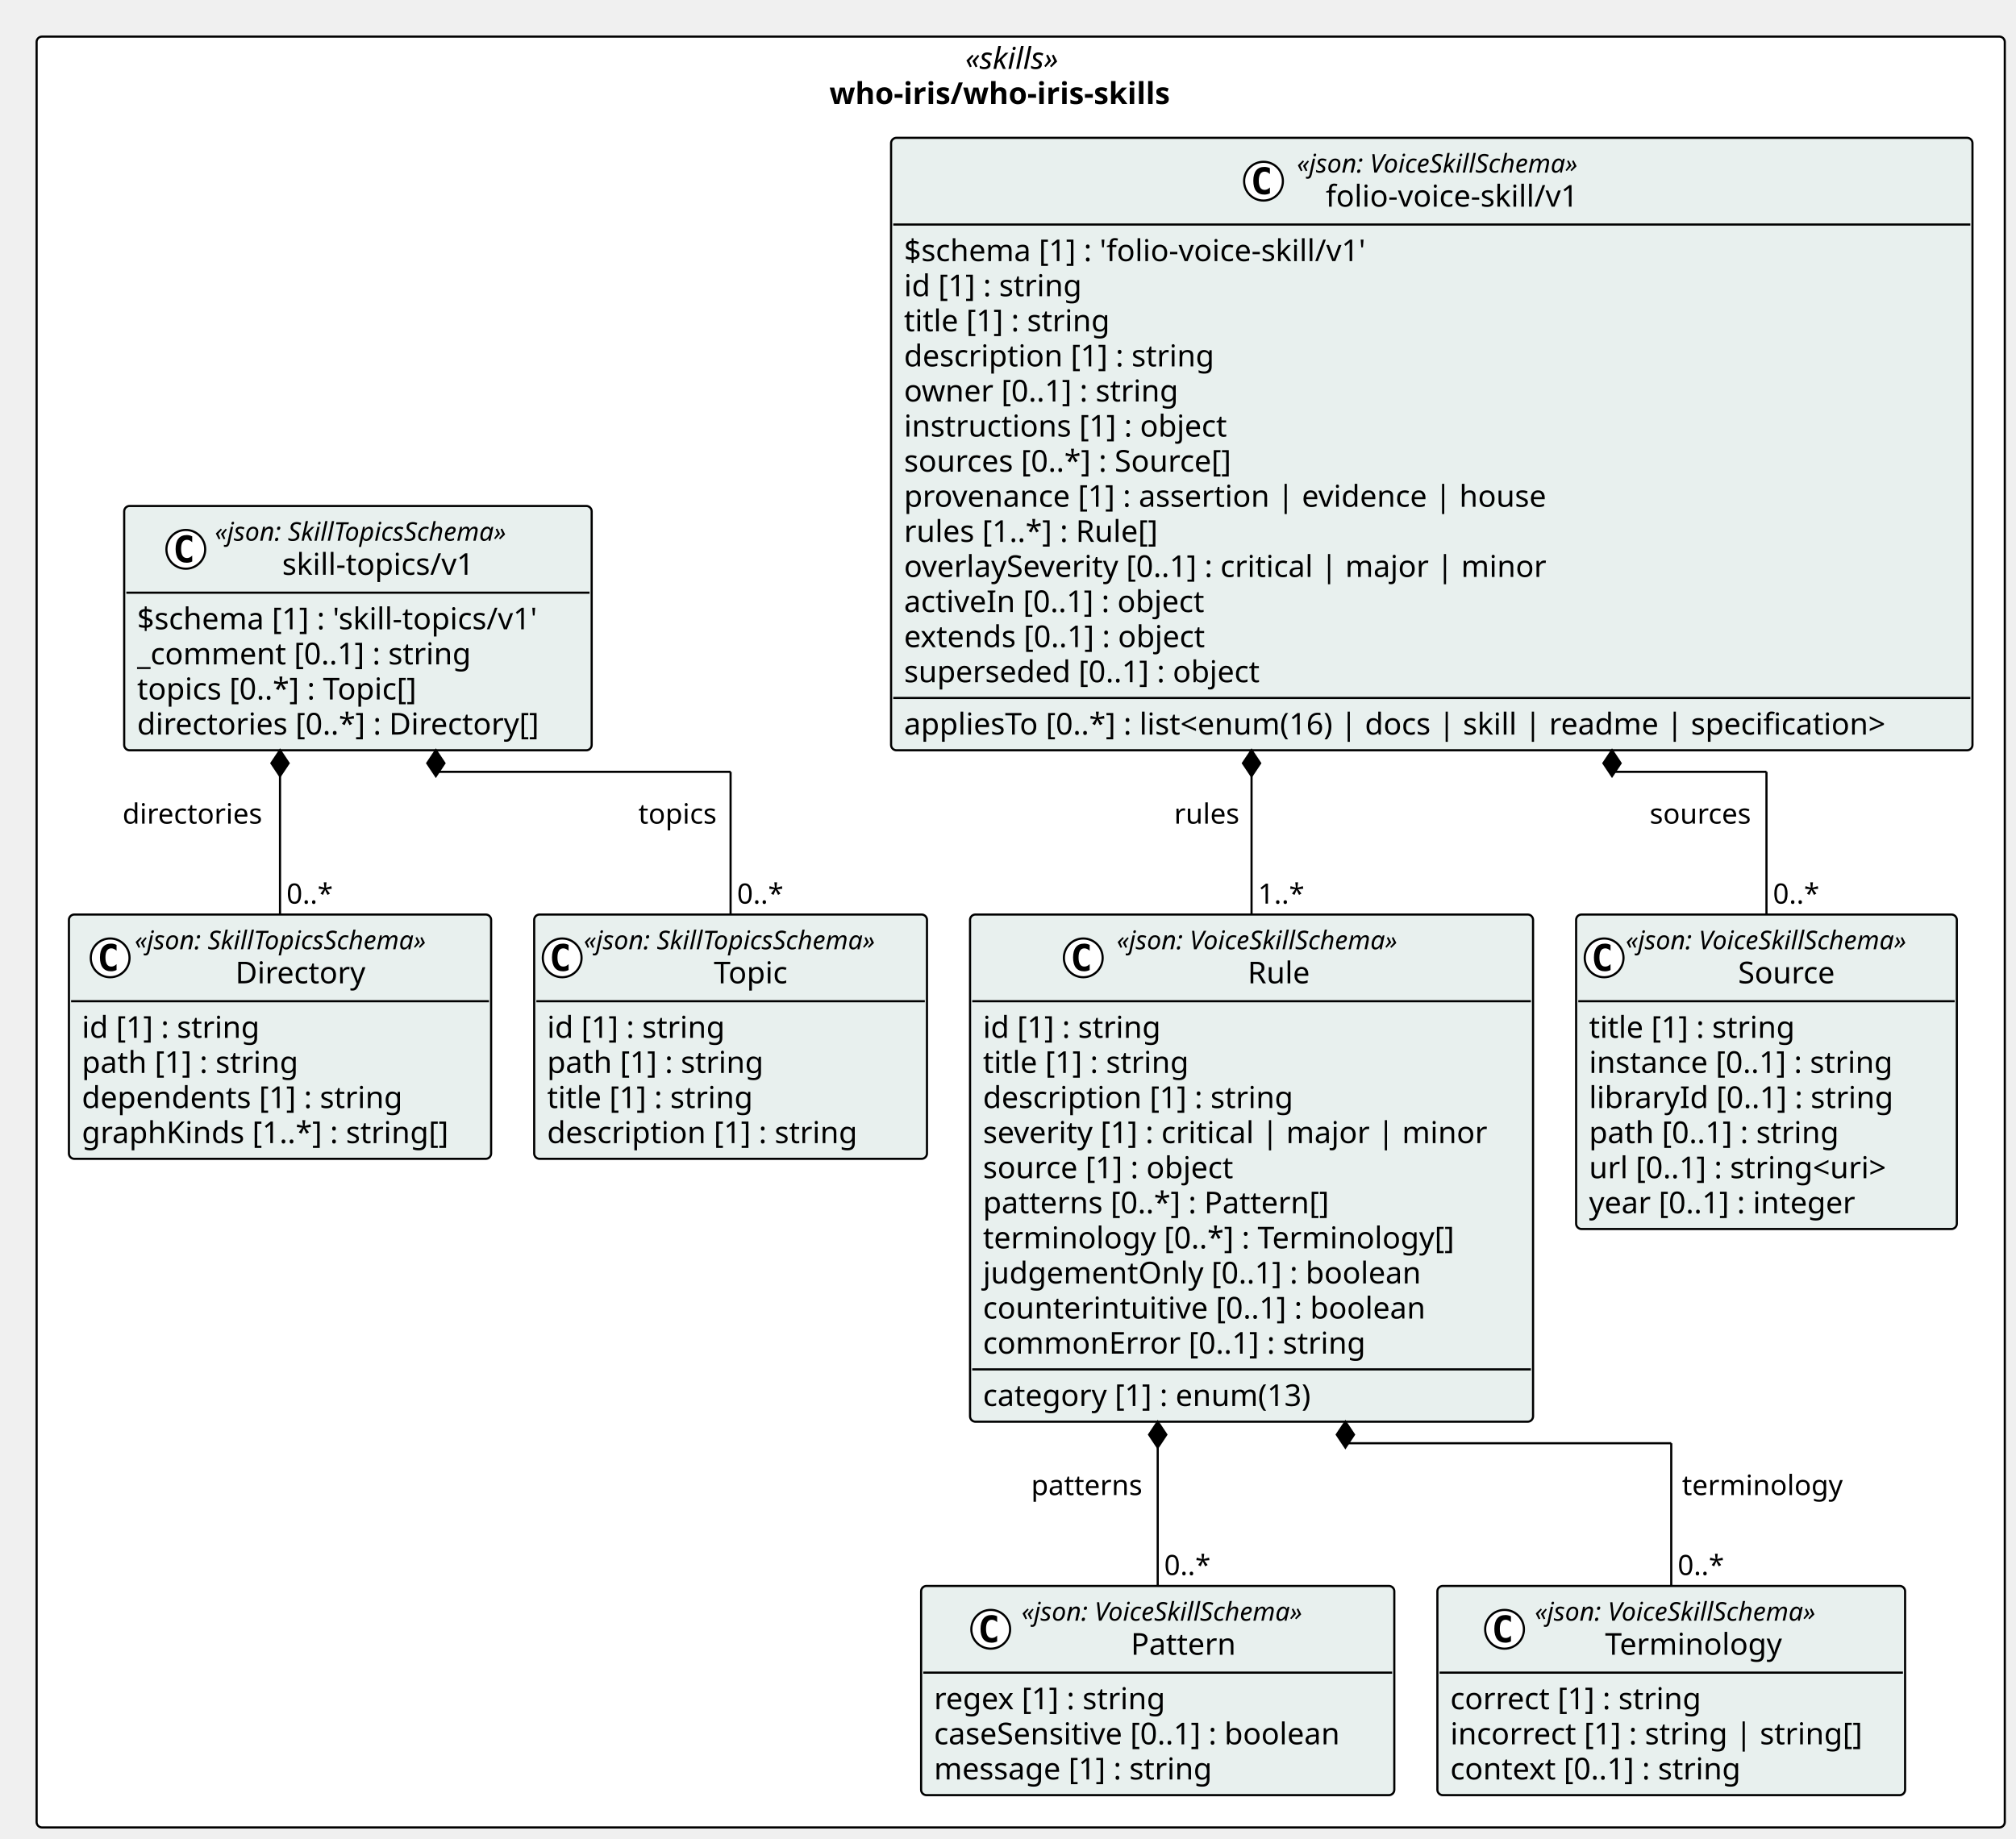
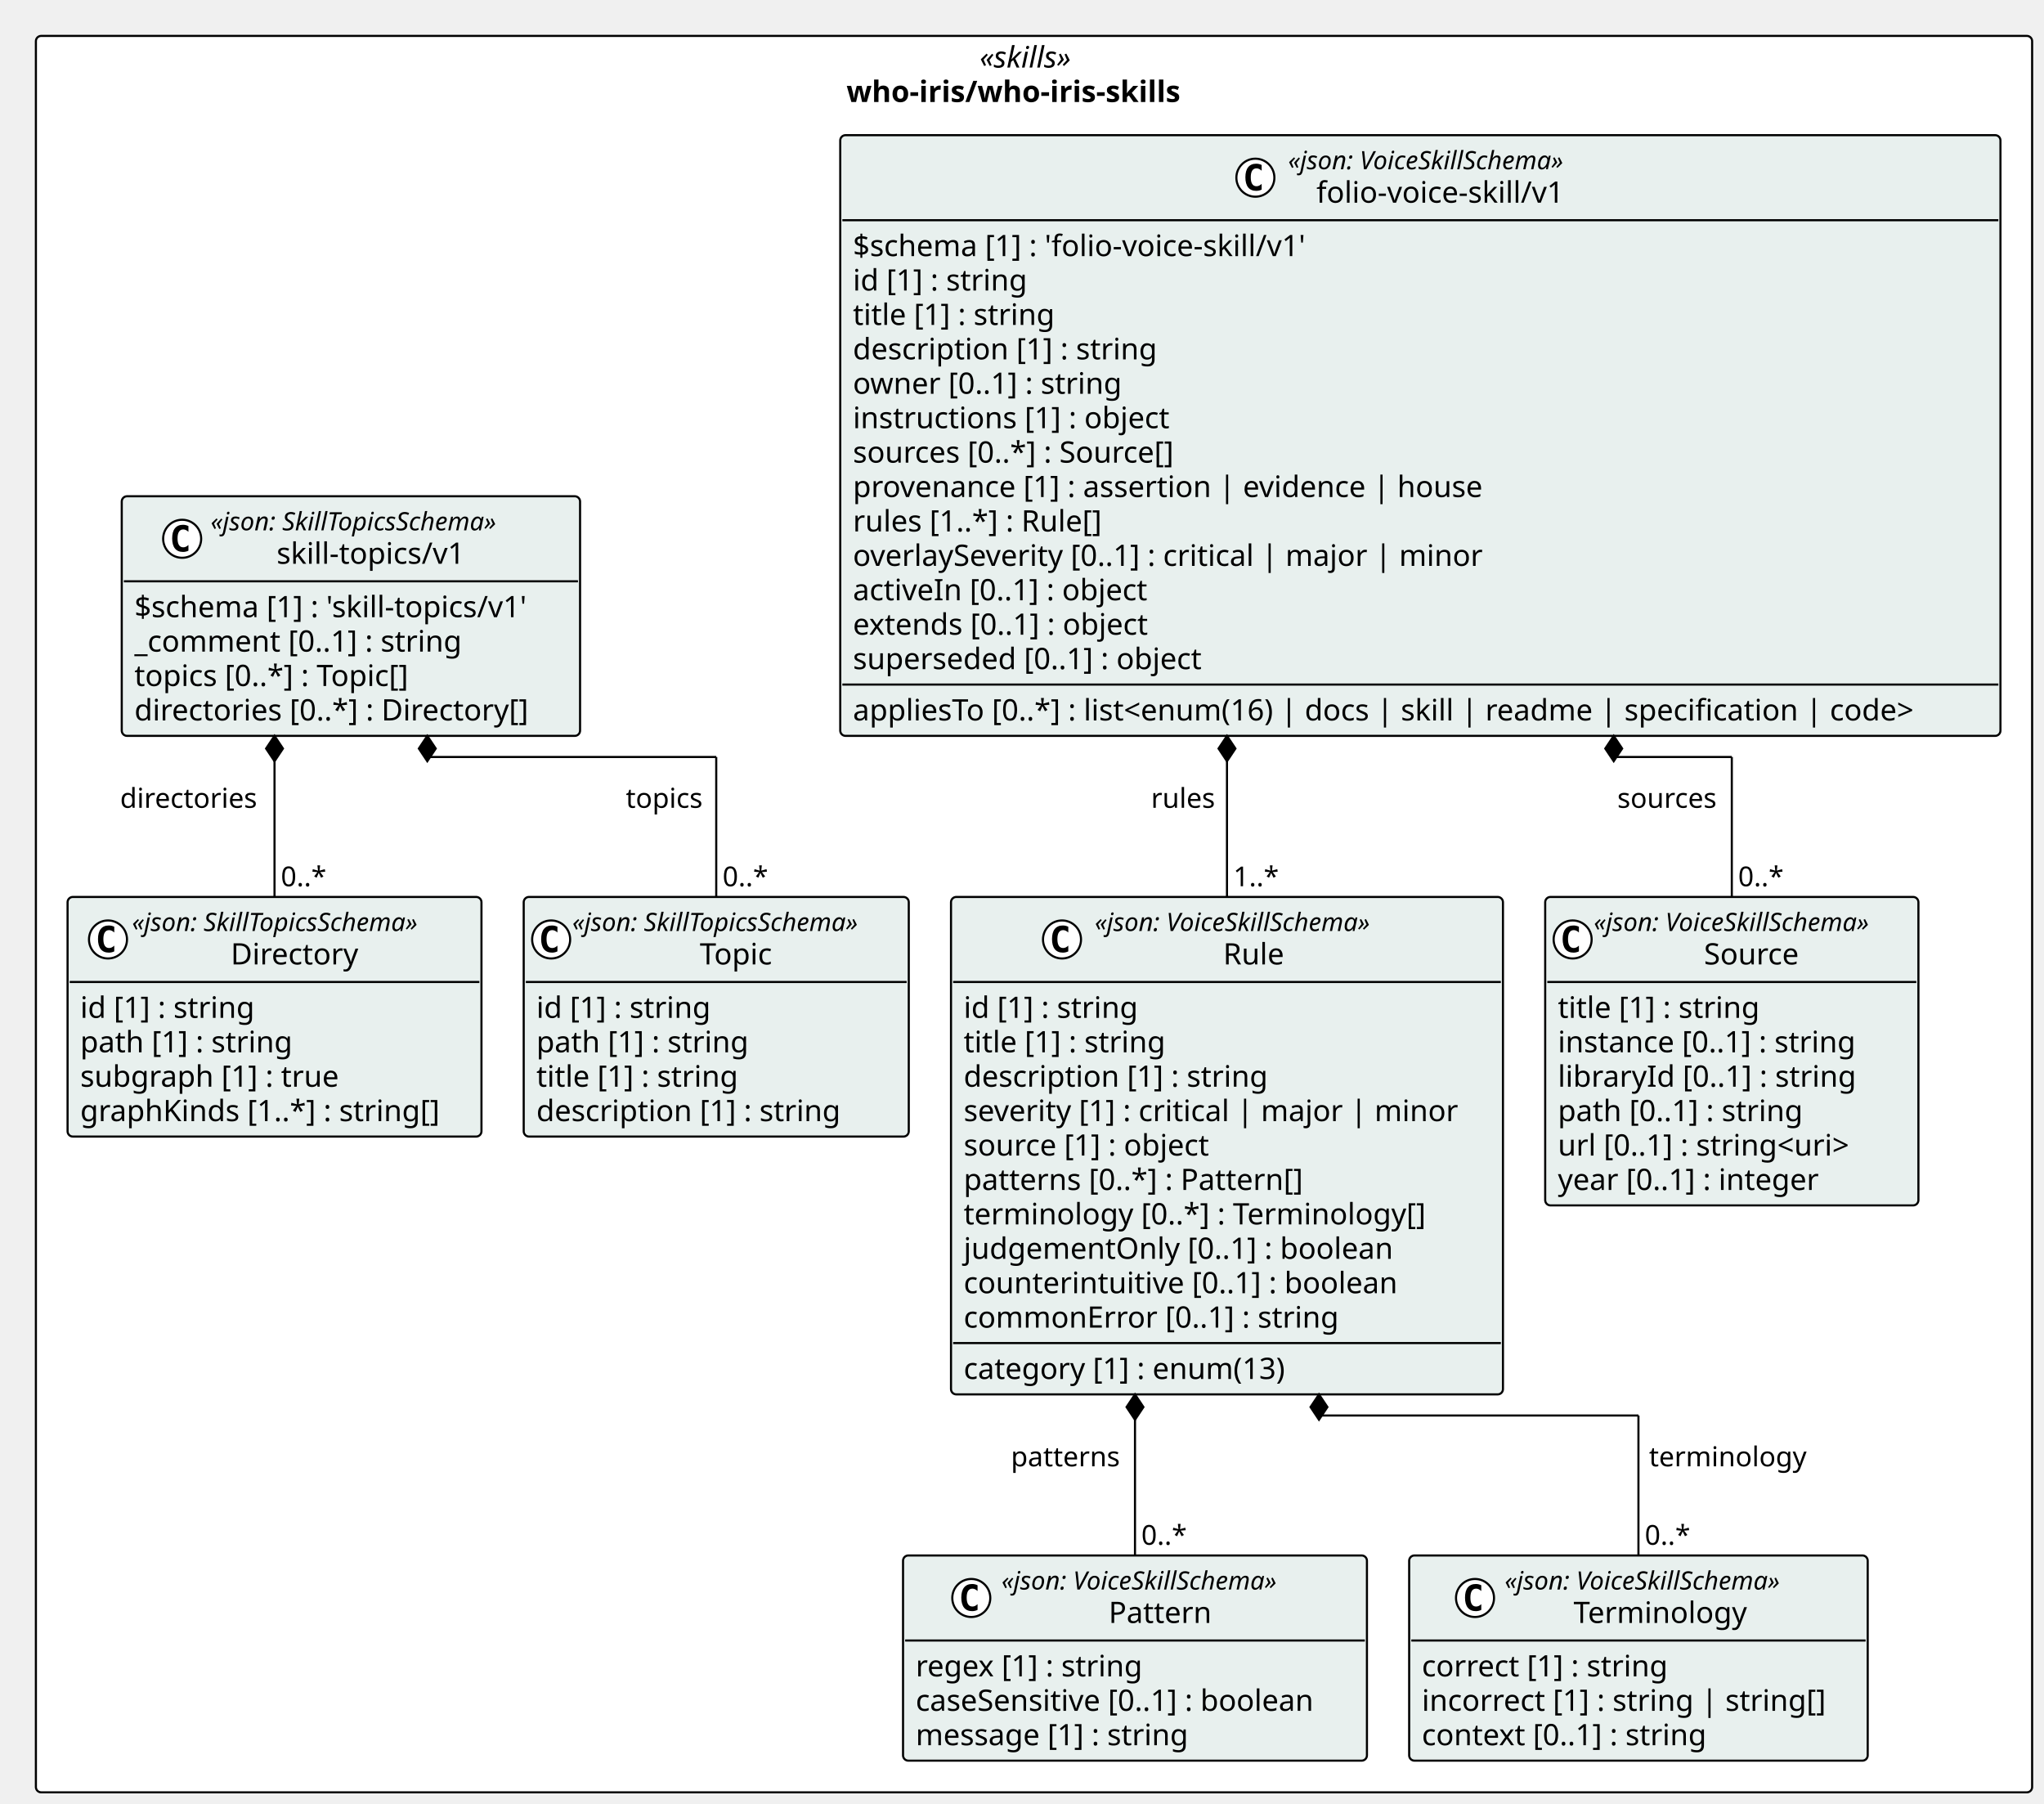
- <svg xmlns="http://www.w3.org/2000/svg" contentStyleType="text/css" height="854px" preserveAspectRatio="none" style="width:936px;height:854px;background:#FFFFFF;" version="1.1" viewBox="0 0 936 854" width="936px" zoomAndPan="magnify">
+ <svg xmlns="http://www.w3.org/2000/svg" contentStyleType="text/css" height="854px" preserveAspectRatio="none" style="width:968px;height:854px;background:#FFFFFF;" version="1.1" viewBox="0 0 968 854" width="968px" zoomAndPan="magnify">
  <defs />
  <g>
-     <rect fill="#FFFFFF" height="831.641" rx="2.5" ry="2.5" style="stroke:#000000;stroke-width:1.0;" width="913.793" x="17" y="17" />
-     <text fill="#000000" font-family="Verdana" font-size="14" font-style="italic" lengthAdjust="spacing" textLength="51.495" x="448.149" y="31.995">«skills»</text>
-     <text fill="#000000" font-family="Verdana" font-size="14" font-weight="bold" lengthAdjust="spacing" textLength="177.625" x="385.084" y="48.292">who-iris/who-iris-skills</text>
+     <rect fill="#FFFFFF" height="831.641" rx="2.5" ry="2.5" style="stroke:#000000;stroke-width:1.0;" width="945.379" x="17" y="17" />
+     <text fill="#000000" font-family="Verdana" font-size="14" font-style="italic" lengthAdjust="spacing" textLength="51.495" x="463.942" y="31.995">«skills»</text>
+     <text fill="#000000" font-family="Verdana" font-size="14" font-weight="bold" lengthAdjust="spacing" textLength="177.625" x="400.877" y="48.292">who-iris/who-iris-skills</text>
    <g id="elem_who_iris_who_iris_skills_folio_voice_skill_v1_Source">
      <rect codeLine="11" fill="#E8F0EE" height="146.047" id="who_iris_who_iris_skills_folio_voice_skill_v1_Source" rx="2.5" ry="2.5" style="stroke:#000000;stroke-width:1.0;" width="176.754" x="731.773" y="424.688" />
      <ellipse cx="744.773" cy="444.82" fill="#FFFFFF" rx="9" ry="9" style="stroke:#000000;stroke-width:1.0;" />
      <path d="M747.742,450.461 Q747.164,450.758 746.523,450.898 Q745.883,451.055 745.18,451.055 Q742.68,451.055 741.352,449.414 Q740.039,447.758 740.039,444.633 Q740.039,441.508 741.352,439.852 Q742.68,438.195 745.18,438.195 Q745.883,438.195 746.523,438.352 Q747.18,438.508 747.742,438.805 L747.742,441.523 Q747.117,440.945 746.523,440.68 Q745.93,440.398 745.305,440.398 Q743.961,440.398 743.273,441.477 Q742.586,442.539 742.586,444.633 Q742.586,446.727 743.273,447.805 Q743.961,448.867 745.305,448.867 Q745.93,448.867 746.523,448.602 Q747.117,448.32 747.742,447.742 L747.742,450.461 Z " fill="#000000" />
      <text fill="#000000" font-family="Verdana" font-size="12" font-style="italic" lengthAdjust="spacing" textLength="152.754" x="754.773" y="440.826">«json: VoiceSkillSchema»</text>
      <text fill="#000000" font-family="Verdana" font-size="14" lengthAdjust="spacing" textLength="48.392" x="806.955" y="456.651">Source</text>
      <line style="stroke:#000000;stroke-width:1.0;" x1="732.773" x2="907.527" y1="464.953" y2="464.953" />
      <text fill="#000000" font-family="Verdana" font-size="14" lengthAdjust="spacing" textLength="105.458" x="737.773" y="481.948">title [1] : string</text>
      <text fill="#000000" font-family="Verdana" font-size="14" lengthAdjust="spacing" textLength="155.203" x="737.773" y="498.245">instance [0..1] : string</text>
      <text fill="#000000" font-family="Verdana" font-size="14" lengthAdjust="spacing" textLength="153.952" x="737.773" y="514.542">libraryId [0..1] : string</text>
      <text fill="#000000" font-family="Verdana" font-size="14" lengthAdjust="spacing" textLength="127.723" x="737.773" y="530.839">path [0..1] : string</text>
      <text fill="#000000" font-family="Verdana" font-size="14" lengthAdjust="spacing" textLength="156.393" x="737.773" y="547.136">url [0..1] : string&lt;uri&gt;</text>
      <text fill="#000000" font-family="Verdana" font-size="14" lengthAdjust="spacing" textLength="137.06" x="737.773" y="563.433">year [0..1] : integer</text>
    </g>
    <g id="elem_who_iris_who_iris_skills_folio_voice_skill_v1_Pattern">
      <rect codeLine="19" fill="#E8F0EE" height="97.156" id="who_iris_who_iris_skills_folio_voice_skill_v1_Pattern" rx="2.5" ry="2.5" style="stroke:#000000;stroke-width:1.0;" width="219.696" x="427.662" y="736.484" />
      <ellipse cx="459.986" cy="756.617" fill="#FFFFFF" rx="9" ry="9" style="stroke:#000000;stroke-width:1.0;" />
      <path d="M462.954,762.258 Q462.376,762.555 461.736,762.695 Q461.095,762.852 460.392,762.852 Q457.892,762.852 456.564,761.211 Q455.251,759.555 455.251,756.43 Q455.251,753.305 456.564,751.648 Q457.892,749.992 460.392,749.992 Q461.095,749.992 461.736,750.148 Q462.392,750.305 462.954,750.602 L462.954,753.32 Q462.329,752.742 461.736,752.477 Q461.142,752.195 460.517,752.195 Q459.173,752.195 458.486,753.273 Q457.798,754.336 457.798,756.43 Q457.798,758.523 458.486,759.602 Q459.173,760.664 460.517,760.664 Q461.142,760.664 461.736,760.398 Q462.329,760.117 462.954,759.539 L462.954,762.258 Z " fill="#000000" />
      <text fill="#000000" font-family="Verdana" font-size="12" font-style="italic" lengthAdjust="spacing" textLength="152.754" x="474.28" y="752.623">«json: VoiceSkillSchema»</text>
      <text fill="#000000" font-family="Verdana" font-size="14" lengthAdjust="spacing" textLength="51.242" x="525.036" y="768.448">Pattern</text>
      <line style="stroke:#000000;stroke-width:1.0;" x1="428.662" x2="646.358" y1="776.75" y2="776.75" />
      <text fill="#000000" font-family="Verdana" font-size="14" lengthAdjust="spacing" textLength="118.241" x="433.662" y="793.745">regex [1] : string</text>
      <text fill="#000000" font-family="Verdana" font-size="14" lengthAdjust="spacing" textLength="207.696" x="433.662" y="810.042">caseSensitive [0..1] : boolean</text>
      <text fill="#000000" font-family="Verdana" font-size="14" lengthAdjust="spacing" textLength="141.005" x="433.662" y="826.339">message [1] : string</text>
    </g>
    <g id="elem_who_iris_who_iris_skills_folio_voice_skill_v1_Terminology">
      <rect codeLine="24" fill="#E8F0EE" height="97.156" id="who_iris_who_iris_skills_folio_voice_skill_v1_Terminology" rx="2.5" ry="2.5" style="stroke:#000000;stroke-width:1.0;" width="217.153" x="667.358" y="736.484" />
      <ellipse cx="698.538" cy="756.617" fill="#FFFFFF" rx="9" ry="9" style="stroke:#000000;stroke-width:1.0;" />
      <path d="M701.506,762.258 Q700.928,762.555 700.288,762.695 Q699.647,762.852 698.944,762.852 Q696.444,762.852 695.116,761.211 Q693.803,759.555 693.803,756.43 Q693.803,753.305 695.116,751.648 Q696.444,749.992 698.944,749.992 Q699.647,749.992 700.288,750.148 Q700.944,750.305 701.506,750.602 L701.506,753.32 Q700.881,752.742 700.288,752.477 Q699.694,752.195 699.069,752.195 Q697.725,752.195 697.038,753.273 Q696.35,754.336 696.35,756.43 Q696.35,758.523 697.038,759.602 Q697.725,760.664 699.069,760.664 Q699.694,760.664 700.288,760.398 Q700.881,760.117 701.506,759.539 L701.506,762.258 Z " fill="#000000" />
      <text fill="#000000" font-family="Verdana" font-size="12" font-style="italic" lengthAdjust="spacing" textLength="152.754" x="712.578" y="752.623">«json: VoiceSkillSchema»</text>
      <text fill="#000000" font-family="Verdana" font-size="14" lengthAdjust="spacing" textLength="87.514" x="745.198" y="768.448">Terminology</text>
      <line style="stroke:#000000;stroke-width:1.0;" x1="668.358" x2="883.511" y1="776.75" y2="776.75" />
      <text fill="#000000" font-family="Verdana" font-size="14" lengthAdjust="spacing" textLength="127.661" x="673.358" y="793.745">correct [1] : string</text>
      <text fill="#000000" font-family="Verdana" font-size="14" lengthAdjust="spacing" textLength="205.153" x="673.358" y="810.042">incorrect [1] : string | string[]</text>
      <text fill="#000000" font-family="Verdana" font-size="14" lengthAdjust="spacing" textLength="148.907" x="673.358" y="826.339">context [0..1] : string</text>
    </g>
    <g id="elem_who_iris_who_iris_skills_folio_voice_skill_v1_Rule">
      <rect codeLine="29" fill="#E8F0EE" height="235.531" id="who_iris_who_iris_skills_folio_voice_skill_v1_Rule" rx="2.5" ry="2.5" style="stroke:#000000;stroke-width:1.0;" width="261.396" x="450.378" y="424.688" />
      <ellipse cx="502.949" cy="444.82" fill="#FFFFFF" rx="9" ry="9" style="stroke:#000000;stroke-width:1.0;" />
      <path d="M505.918,450.461 Q505.339,450.758 504.699,450.898 Q504.058,451.055 503.355,451.055 Q500.855,451.055 499.527,449.414 Q498.214,447.758 498.214,444.633 Q498.214,441.508 499.527,439.852 Q500.855,438.195 503.355,438.195 Q504.058,438.195 504.699,438.352 Q505.355,438.508 505.918,438.805 L505.918,441.523 Q505.293,440.945 504.699,440.68 Q504.105,440.398 503.48,440.398 Q502.136,440.398 501.449,441.477 Q500.761,442.539 500.761,444.633 Q500.761,446.727 501.449,447.805 Q502.136,448.867 503.48,448.867 Q504.105,448.867 504.699,448.602 Q505.293,448.32 505.918,447.742 L505.918,450.461 Z " fill="#000000" />
      <text fill="#000000" font-family="Verdana" font-size="12" font-style="italic" lengthAdjust="spacing" textLength="152.754" x="518.449" y="440.826">«json: VoiceSkillSchema»</text>
      <text fill="#000000" font-family="Verdana" font-size="14" lengthAdjust="spacing" textLength="31.104" x="579.274" y="456.651">Rule</text>
      <line style="stroke:#000000;stroke-width:1.0;" x1="451.378" x2="710.773" y1="464.953" y2="464.953" />
      <text fill="#000000" font-family="Verdana" font-size="14" lengthAdjust="spacing" textLength="90.863" x="456.378" y="481.948">id [1] : string</text>
      <text fill="#000000" font-family="Verdana" font-size="14" lengthAdjust="spacing" textLength="105.458" x="456.378" y="498.245">title [1] : string</text>
      <text fill="#000000" font-family="Verdana" font-size="14" lengthAdjust="spacing" textLength="155.928" x="456.378" y="514.542">description [1] : string</text>
      <text fill="#000000" font-family="Verdana" font-size="14" lengthAdjust="spacing" textLength="249.395" x="456.378" y="530.839">severity [1] : critical | major | minor</text>
      <text fill="#000000" font-family="Verdana" font-size="14" lengthAdjust="spacing" textLength="127.839" x="456.378" y="547.136">source [1] : object</text>
      <text fill="#000000" font-family="Verdana" font-size="14" lengthAdjust="spacing" textLength="174.945" x="456.378" y="563.433">patterns [0..*] : Pattern[]</text>
      <text fill="#000000" font-family="Verdana" font-size="14" lengthAdjust="spacing" textLength="236.688" x="456.378" y="579.73">terminology [0..*] : Terminology[]</text>
      <text fill="#000000" font-family="Verdana" font-size="14" lengthAdjust="spacing" textLength="219.509" x="456.378" y="596.026">judgementOnly [0..1] : boolean</text>
      <text fill="#000000" font-family="Verdana" font-size="14" lengthAdjust="spacing" textLength="222.838" x="456.378" y="612.323">counterintuitive [0..1] : boolean</text>
      <text fill="#000000" font-family="Verdana" font-size="14" lengthAdjust="spacing" textLength="191.55" x="456.378" y="628.62">commonError [0..1] : string</text>
      <line style="stroke:#000000;stroke-width:1.0;" x1="451.378" x2="710.773" y1="635.922" y2="635.922" />
      <text fill="#000000" font-family="Verdana" font-size="14" lengthAdjust="spacing" textLength="168.506" x="456.378" y="652.917">category [1] : enum(13)</text>
    </g>
    <g id="elem_who_iris_who_iris_skills_folio_voice_skill_v1_folio_voice_skill_v1">
-       <rect codeLine="42" fill="#E8F0EE" height="284.422" id="who_iris_who_iris_skills_folio_voice_skill_v1_folio_voice_skill_v1" rx="2.5" ry="2.5" style="stroke:#000000;stroke-width:1.0;" width="502.075" x="413.717" y="64" />
-       <ellipse cx="586.628" cy="84.133" fill="#FFFFFF" rx="9" ry="9" style="stroke:#000000;stroke-width:1.0;" />
-       <path d="M589.597,89.773 Q589.019,90.07 588.378,90.211 Q587.737,90.367 587.034,90.367 Q584.534,90.367 583.206,88.727 Q581.894,87.07 581.894,83.945 Q581.894,80.82 583.206,79.164 Q584.534,77.508 587.034,77.508 Q587.737,77.508 588.378,77.664 Q589.034,77.82 589.597,78.117 L589.597,80.836 Q588.972,80.258 588.378,79.992 Q587.784,79.711 587.159,79.711 Q585.815,79.711 585.128,80.789 Q584.44,81.852 584.44,83.945 Q584.44,86.039 585.128,87.117 Q585.815,88.18 587.159,88.18 Q587.784,88.18 588.378,87.914 Q588.972,87.633 589.597,87.055 L589.597,89.773 Z " fill="#000000" />
-       <text fill="#000000" font-family="Verdana" font-size="12" font-style="italic" lengthAdjust="spacing" textLength="152.754" x="602.128" y="80.139">«json: VoiceSkillSchema»</text>
-       <text fill="#000000" font-family="Verdana" font-size="14" lengthAdjust="spacing" textLength="125.973" x="615.519" y="95.964">folio-voice-skill/v1</text>
-       <line style="stroke:#000000;stroke-width:1.0;" x1="414.717" x2="914.793" y1="104.266" y2="104.266" />
-       <text fill="#000000" font-family="Verdana" font-size="14" lengthAdjust="spacing" textLength="235.17" x="419.717" y="121.261">$schema [1] : 'folio-voice-skill/v1'</text>
-       <text fill="#000000" font-family="Verdana" font-size="14" lengthAdjust="spacing" textLength="90.863" x="419.717" y="137.558">id [1] : string</text>
-       <text fill="#000000" font-family="Verdana" font-size="14" lengthAdjust="spacing" textLength="105.458" x="419.717" y="153.855">title [1] : string</text>
-       <text fill="#000000" font-family="Verdana" font-size="14" lengthAdjust="spacing" textLength="155.928" x="419.717" y="170.151">description [1] : string</text>
-       <text fill="#000000" font-family="Verdana" font-size="14" lengthAdjust="spacing" textLength="139.152" x="419.717" y="186.448">owner [0..1] : string</text>
-       <text fill="#000000" font-family="Verdana" font-size="14" lengthAdjust="spacing" textLength="163.023" x="419.717" y="202.745">instructions [1] : object</text>
-       <text fill="#000000" font-family="Verdana" font-size="14" lengthAdjust="spacing" textLength="167.207" x="419.717" y="219.042">sources [0..*] : Source[]</text>
-       <text fill="#000000" font-family="Verdana" font-size="14" lengthAdjust="spacing" textLength="317.919" x="419.717" y="235.339">provenance [1] : assertion | evidence | house</text>
-       <text fill="#000000" font-family="Verdana" font-size="14" lengthAdjust="spacing" textLength="130.252" x="419.717" y="251.636">rules [1..*] : Rule[]</text>
-       <text fill="#000000" font-family="Verdana" font-size="14" lengthAdjust="spacing" textLength="320.769" x="419.717" y="267.933">overlaySeverity [0..1] : critical | major | minor</text>
-       <text fill="#000000" font-family="Verdana" font-size="14" lengthAdjust="spacing" textLength="154.403" x="419.717" y="284.229">activeIn [0..1] : object</text>
-       <text fill="#000000" font-family="Verdana" font-size="14" lengthAdjust="spacing" textLength="154.902" x="419.717" y="300.526">extends [0..1] : object</text>
-       <text fill="#000000" font-family="Verdana" font-size="14" lengthAdjust="spacing" textLength="180.565" x="419.717" y="316.823">superseded [0..1] : object</text>
-       <line style="stroke:#000000;stroke-width:1.0;" x1="414.717" x2="914.793" y1="324.125" y2="324.125" />
-       <text fill="#000000" font-family="Verdana" font-size="14" lengthAdjust="spacing" textLength="490.075" x="419.717" y="341.12">appliesTo [0..*] : list&lt;enum(16) | docs | skill | readme | specification&gt;</text>
+       <rect codeLine="42" fill="#E8F0EE" height="284.422" id="who_iris_who_iris_skills_folio_voice_skill_v1_folio_voice_skill_v1" rx="2.5" ry="2.5" style="stroke:#000000;stroke-width:1.0;" width="549.455" x="397.924" y="64" />
+       <ellipse cx="594.525" cy="84.133" fill="#FFFFFF" rx="9" ry="9" style="stroke:#000000;stroke-width:1.0;" />
+       <path d="M597.493,89.773 Q596.915,90.07 596.275,90.211 Q595.634,90.367 594.931,90.367 Q592.431,90.367 591.103,88.727 Q589.79,87.07 589.79,83.945 Q589.79,80.82 591.103,79.164 Q592.431,77.508 594.931,77.508 Q595.634,77.508 596.275,77.664 Q596.931,77.82 597.493,78.117 L597.493,80.836 Q596.868,80.258 596.275,79.992 Q595.681,79.711 595.056,79.711 Q593.712,79.711 593.025,80.789 Q592.337,81.852 592.337,83.945 Q592.337,86.039 593.025,87.117 Q593.712,88.18 595.056,88.18 Q595.681,88.18 596.275,87.914 Q596.868,87.633 597.493,87.055 L597.493,89.773 Z " fill="#000000" />
+       <text fill="#000000" font-family="Verdana" font-size="12" font-style="italic" lengthAdjust="spacing" textLength="152.754" x="610.025" y="80.139">«json: VoiceSkillSchema»</text>
+       <text fill="#000000" font-family="Verdana" font-size="14" lengthAdjust="spacing" textLength="125.973" x="623.415" y="95.964">folio-voice-skill/v1</text>
+       <line style="stroke:#000000;stroke-width:1.0;" x1="398.924" x2="946.379" y1="104.266" y2="104.266" />
+       <text fill="#000000" font-family="Verdana" font-size="14" lengthAdjust="spacing" textLength="235.17" x="403.924" y="121.261">$schema [1] : 'folio-voice-skill/v1'</text>
+       <text fill="#000000" font-family="Verdana" font-size="14" lengthAdjust="spacing" textLength="90.863" x="403.924" y="137.558">id [1] : string</text>
+       <text fill="#000000" font-family="Verdana" font-size="14" lengthAdjust="spacing" textLength="105.458" x="403.924" y="153.855">title [1] : string</text>
+       <text fill="#000000" font-family="Verdana" font-size="14" lengthAdjust="spacing" textLength="155.928" x="403.924" y="170.151">description [1] : string</text>
+       <text fill="#000000" font-family="Verdana" font-size="14" lengthAdjust="spacing" textLength="139.152" x="403.924" y="186.448">owner [0..1] : string</text>
+       <text fill="#000000" font-family="Verdana" font-size="14" lengthAdjust="spacing" textLength="163.023" x="403.924" y="202.745">instructions [1] : object</text>
+       <text fill="#000000" font-family="Verdana" font-size="14" lengthAdjust="spacing" textLength="167.207" x="403.924" y="219.042">sources [0..*] : Source[]</text>
+       <text fill="#000000" font-family="Verdana" font-size="14" lengthAdjust="spacing" textLength="317.919" x="403.924" y="235.339">provenance [1] : assertion | evidence | house</text>
+       <text fill="#000000" font-family="Verdana" font-size="14" lengthAdjust="spacing" textLength="130.252" x="403.924" y="251.636">rules [1..*] : Rule[]</text>
+       <text fill="#000000" font-family="Verdana" font-size="14" lengthAdjust="spacing" textLength="320.769" x="403.924" y="267.933">overlaySeverity [0..1] : critical | major | minor</text>
+       <text fill="#000000" font-family="Verdana" font-size="14" lengthAdjust="spacing" textLength="154.403" x="403.924" y="284.229">activeIn [0..1] : object</text>
+       <text fill="#000000" font-family="Verdana" font-size="14" lengthAdjust="spacing" textLength="154.902" x="403.924" y="300.526">extends [0..1] : object</text>
+       <text fill="#000000" font-family="Verdana" font-size="14" lengthAdjust="spacing" textLength="180.565" x="403.924" y="316.823">superseded [0..1] : object</text>
+       <line style="stroke:#000000;stroke-width:1.0;" x1="398.924" x2="946.379" y1="324.125" y2="324.125" />
+       <text fill="#000000" font-family="Verdana" font-size="14" lengthAdjust="spacing" textLength="537.455" x="403.924" y="341.12">appliesTo [0..*] : list&lt;enum(16) | docs | skill | readme | specification | code&gt;</text>
    </g>
    <g id="elem_who_iris_who_iris_skills_skill_topics_v1_Topic">
      <rect codeLine="58" fill="#E8F0EE" height="113.453" id="who_iris_who_iris_skills_skill_topics_v1_Topic" rx="2.5" ry="2.5" style="stroke:#000000;stroke-width:1.0;" width="182.361" x="248.017" y="424.688" />
      <ellipse cx="261.017" cy="444.82" fill="#FFFFFF" rx="9" ry="9" style="stroke:#000000;stroke-width:1.0;" />
      <path d="M263.985,450.461 Q263.407,450.758 262.767,450.898 Q262.126,451.055 261.423,451.055 Q258.923,451.055 257.595,449.414 Q256.282,447.758 256.282,444.633 Q256.282,441.508 257.595,439.852 Q258.923,438.195 261.423,438.195 Q262.126,438.195 262.767,438.352 Q263.423,438.508 263.985,438.805 L263.985,441.523 Q263.36,440.945 262.767,440.68 Q262.173,440.398 261.548,440.398 Q260.204,440.398 259.517,441.477 Q258.829,442.539 258.829,444.633 Q258.829,446.727 259.517,447.805 Q260.204,448.867 261.548,448.867 Q262.173,448.867 262.767,448.602 Q263.36,448.32 263.985,447.742 L263.985,450.461 Z " fill="#000000" />
      <text fill="#000000" font-family="Verdana" font-size="12" font-style="italic" lengthAdjust="spacing" textLength="158.361" x="271.017" y="440.826">«json: SkillTopicsSchema»</text>
      <text fill="#000000" font-family="Verdana" font-size="14" lengthAdjust="spacing" textLength="37.591" x="331.402" y="456.651">Topic</text>
      <line style="stroke:#000000;stroke-width:1.0;" x1="249.017" x2="429.378" y1="464.953" y2="464.953" />
      <text fill="#000000" font-family="Verdana" font-size="14" lengthAdjust="spacing" textLength="90.863" x="254.017" y="481.948">id [1] : string</text>
      <text fill="#000000" font-family="Verdana" font-size="14" lengthAdjust="spacing" textLength="109.915" x="254.017" y="498.245">path [1] : string</text>
      <text fill="#000000" font-family="Verdana" font-size="14" lengthAdjust="spacing" textLength="105.458" x="254.017" y="514.542">title [1] : string</text>
      <text fill="#000000" font-family="Verdana" font-size="14" lengthAdjust="spacing" textLength="155.928" x="254.017" y="530.839">description [1] : string</text>
    </g>
    <g id="elem_who_iris_who_iris_skills_skill_topics_v1_Directory">
      <rect codeLine="64" fill="#E8F0EE" height="113.453" id="who_iris_who_iris_skills_skill_topics_v1_Directory" rx="2.5" ry="2.5" style="stroke:#000000;stroke-width:1.0;" width="196.017" x="32" y="424.688" />
      <ellipse cx="51.145" cy="444.82" fill="#FFFFFF" rx="9" ry="9" style="stroke:#000000;stroke-width:1.0;" />
      <path d="M54.114,450.461 Q53.535,450.758 52.895,450.898 Q52.254,451.055 51.551,451.055 Q49.051,451.055 47.723,449.414 Q46.41,447.758 46.41,444.633 Q46.41,441.508 47.723,439.852 Q49.051,438.195 51.551,438.195 Q52.254,438.195 52.895,438.352 Q53.551,438.508 54.114,438.805 L54.114,441.523 Q53.489,440.945 52.895,440.68 Q52.301,440.398 51.676,440.398 Q50.332,440.398 49.645,441.477 Q48.957,442.539 48.957,444.633 Q48.957,446.727 49.645,447.805 Q50.332,448.867 51.676,448.867 Q52.301,448.867 52.895,448.602 Q53.489,448.32 54.114,447.742 L54.114,450.461 Z " fill="#000000" />
      <text fill="#000000" font-family="Verdana" font-size="12" font-style="italic" lengthAdjust="spacing" textLength="158.361" x="62.51" y="440.826">«json: SkillTopicsSchema»</text>
      <text fill="#000000" font-family="Verdana" font-size="14" lengthAdjust="spacing" textLength="64.832" x="109.275" y="456.651">Directory</text>
      <line style="stroke:#000000;stroke-width:1.0;" x1="33" x2="227.017" y1="464.953" y2="464.953" />
      <text fill="#000000" font-family="Verdana" font-size="14" lengthAdjust="spacing" textLength="90.863" x="38" y="481.948">id [1] : string</text>
      <text fill="#000000" font-family="Verdana" font-size="14" lengthAdjust="spacing" textLength="109.915" x="38" y="498.245">path [1] : string</text>
-       <text fill="#000000" font-family="Verdana" font-size="14" lengthAdjust="spacing" textLength="161.116" x="38" y="514.542">dependents [1] : string</text>
+       <text fill="#000000" font-family="Verdana" font-size="14" lengthAdjust="spacing" textLength="132.665" x="38" y="514.542">subgraph [1] : true</text>
      <text fill="#000000" font-family="Verdana" font-size="14" lengthAdjust="spacing" textLength="184.017" x="38" y="530.839">graphKinds [1..*] : string[]</text>
    </g>
    <g id="elem_who_iris_who_iris_skills_skill_topics_v1_skill_topics_v1">
      <rect codeLine="70" fill="#E8F0EE" height="113.453" id="who_iris_who_iris_skills_skill_topics_v1_skill_topics_v1" rx="2.5" ry="2.5" style="stroke:#000000;stroke-width:1.0;" width="217.051" x="57.658" y="234.969" />
      <ellipse cx="86.268" cy="255.102" fill="#FFFFFF" rx="9" ry="9" style="stroke:#000000;stroke-width:1.0;" />
      <path d="M89.237,260.742 Q88.659,261.039 88.018,261.18 Q87.378,261.336 86.674,261.336 Q84.174,261.336 82.846,259.695 Q81.534,258.039 81.534,254.914 Q81.534,251.789 82.846,250.133 Q84.174,248.477 86.674,248.477 Q87.378,248.477 88.018,248.633 Q88.674,248.789 89.237,249.086 L89.237,251.805 Q88.612,251.227 88.018,250.961 Q87.424,250.68 86.799,250.68 Q85.456,250.68 84.768,251.758 Q84.081,252.82 84.081,254.914 Q84.081,257.008 84.768,258.086 Q85.456,259.148 86.799,259.148 Q87.424,259.148 88.018,258.883 Q88.612,258.602 89.237,258.023 L89.237,260.742 Z " fill="#000000" />
      <text fill="#000000" font-family="Verdana" font-size="12" font-style="italic" lengthAdjust="spacing" textLength="158.361" x="99.737" y="251.107">«json: SkillTopicsSchema»</text>
      <text fill="#000000" font-family="Verdana" font-size="14" lengthAdjust="spacing" textLength="95.853" x="130.991" y="266.933">skill-topics/v1</text>
      <line style="stroke:#000000;stroke-width:1.0;" x1="58.658" x2="273.709" y1="275.234" y2="275.234" />
      <text fill="#000000" font-family="Verdana" font-size="14" lengthAdjust="spacing" textLength="205.051" x="63.658" y="292.229">$schema [1] : 'skill-topics/v1'</text>
      <text fill="#000000" font-family="Verdana" font-size="14" lengthAdjust="spacing" textLength="169.408" x="63.658" y="308.526">_comment [0..1] : string</text>
      <text fill="#000000" font-family="Verdana" font-size="14" lengthAdjust="spacing" textLength="144.136" x="63.658" y="324.823">topics [0..*] : Topic[]</text>
      <text fill="#000000" font-family="Verdana" font-size="14" lengthAdjust="spacing" textLength="204.005" x="63.658" y="341.12">directories [0..*] : Directory[]</text>
    </g>
-     <line style="stroke:#000000;stroke-width:1.0;" x1="748.434" x2="748.434" y1="348.422" y2="358.422" />
-     <line style="stroke:#000000;stroke-width:1.0;" x1="748.434" x2="820.15" y1="358.422" y2="358.422" />
+     <line style="stroke:#000000;stroke-width:1.0;" x1="764.227" x2="764.227" y1="348.422" y2="358.422" />
+     <line style="stroke:#000000;stroke-width:1.0;" x1="764.227" x2="820.15" y1="358.422" y2="358.422" />
    <line style="stroke:#000000;stroke-width:1.0;" x1="820.15" x2="820.15" y1="358.422" y2="424.688" />
-     <polygon fill="#000000" points="748.434,348.422,744.434,354.422,748.434,360.422,752.434,354.422,748.434,348.422" style="stroke:#000000;stroke-width:1.0;" />
+     <polygon fill="#000000" points="764.227,348.422,760.227,354.422,764.227,360.422,768.227,354.422,764.227,348.422" style="stroke:#000000;stroke-width:1.0;" />
    <text fill="#000000" font-family="Verdana" font-size="13" lengthAdjust="spacing" textLength="50.229" x="765.921" y="382.489">sources</text>
    <text fill="#000000" font-family="Verdana" font-size="13" lengthAdjust="spacing" textLength="23.036" x="823.15" y="419.622">0..*</text>
    <line style="stroke:#000000;stroke-width:1.0;" x1="537.51" x2="537.51" y1="660.219" y2="736.484" />
    <polygon fill="#000000" points="537.51,660.219,533.51,666.219,537.51,672.219,541.51,666.219,537.51,660.219" style="stroke:#000000;stroke-width:1.0;" />
    <text fill="#000000" font-family="Verdana" font-size="13" lengthAdjust="spacing" textLength="54.768" x="478.742" y="694.286">patterns</text>
    <text fill="#000000" font-family="Verdana" font-size="13" lengthAdjust="spacing" textLength="23.036" x="540.51" y="731.418">0..*</text>
    <line style="stroke:#000000;stroke-width:1.0;" x1="624.642" x2="624.642" y1="660.219" y2="670.219" />
    <line style="stroke:#000000;stroke-width:1.0;" x1="624.642" x2="775.935" y1="670.219" y2="670.219" />
    <line style="stroke:#000000;stroke-width:1.0;" x1="775.935" x2="775.935" y1="670.219" y2="736.484" />
    <polygon fill="#000000" points="624.642,660.219,620.642,666.219,624.642,672.219,628.642,666.219,624.642,660.219" style="stroke:#000000;stroke-width:1.0;" />
    <text fill="#000000" font-family="Verdana" font-size="13" lengthAdjust="spacing" textLength="78.419" x="780.935" y="694.286">terminology</text>
    <text fill="#000000" font-family="Verdana" font-size="13" lengthAdjust="spacing" textLength="23.036" x="778.935" y="731.418">0..*</text>
    <line style="stroke:#000000;stroke-width:1.0;" x1="581.076" x2="581.076" y1="348.422" y2="424.688" />
    <polygon fill="#000000" points="581.076,348.422,577.076,354.422,581.076,360.422,585.076,354.422,581.076,348.422" style="stroke:#000000;stroke-width:1.0;" />
    <text fill="#000000" font-family="Verdana" font-size="13" lengthAdjust="spacing" textLength="31.967" x="545.109" y="382.489">rules</text>
    <text fill="#000000" font-family="Verdana" font-size="13" lengthAdjust="spacing" textLength="23.036" x="584.076" y="419.622">1..*</text>
    <line style="stroke:#000000;stroke-width:1.0;" x1="202.359" x2="202.359" y1="348.422" y2="358.422" />
    <line style="stroke:#000000;stroke-width:1.0;" x1="202.359" x2="339.197" y1="358.422" y2="358.422" />
    <line style="stroke:#000000;stroke-width:1.0;" x1="339.197" x2="339.197" y1="358.422" y2="424.688" />
    <polygon fill="#000000" points="202.359,348.422,198.359,354.422,202.359,360.422,206.359,354.422,202.359,348.422" style="stroke:#000000;stroke-width:1.0;" />
    <text fill="#000000" font-family="Verdana" font-size="13" lengthAdjust="spacing" textLength="38.835" x="296.362" y="382.489">topics</text>
    <text fill="#000000" font-family="Verdana" font-size="13" lengthAdjust="spacing" textLength="23.036" x="342.197" y="419.622">0..*</text>
    <line style="stroke:#000000;stroke-width:1.0;" x1="130.008" x2="130.008" y1="348.422" y2="424.688" />
    <polygon fill="#000000" points="130.008,348.422,126.008,354.422,130.008,360.422,134.008,354.422,130.008,348.422" style="stroke:#000000;stroke-width:1.0;" />
    <text fill="#000000" font-family="Verdana" font-size="13" lengthAdjust="spacing" textLength="69.132" x="56.876" y="382.489">directories</text>
    <text fill="#000000" font-family="Verdana" font-size="13" lengthAdjust="spacing" textLength="23.036" x="133.008" y="419.622">0..*</text>
  </g>
</svg>
